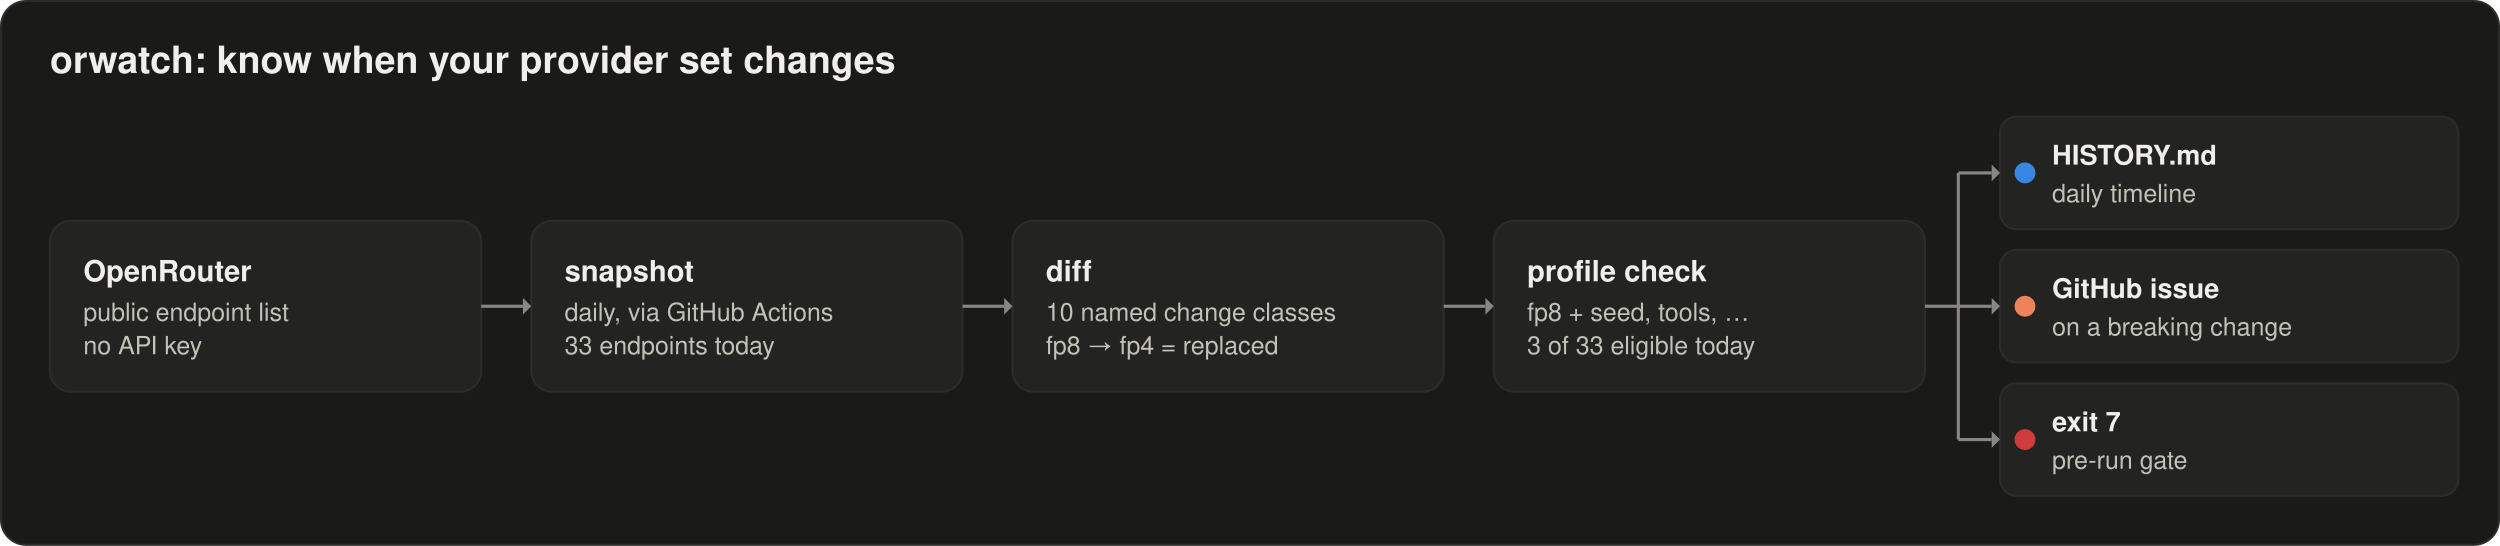
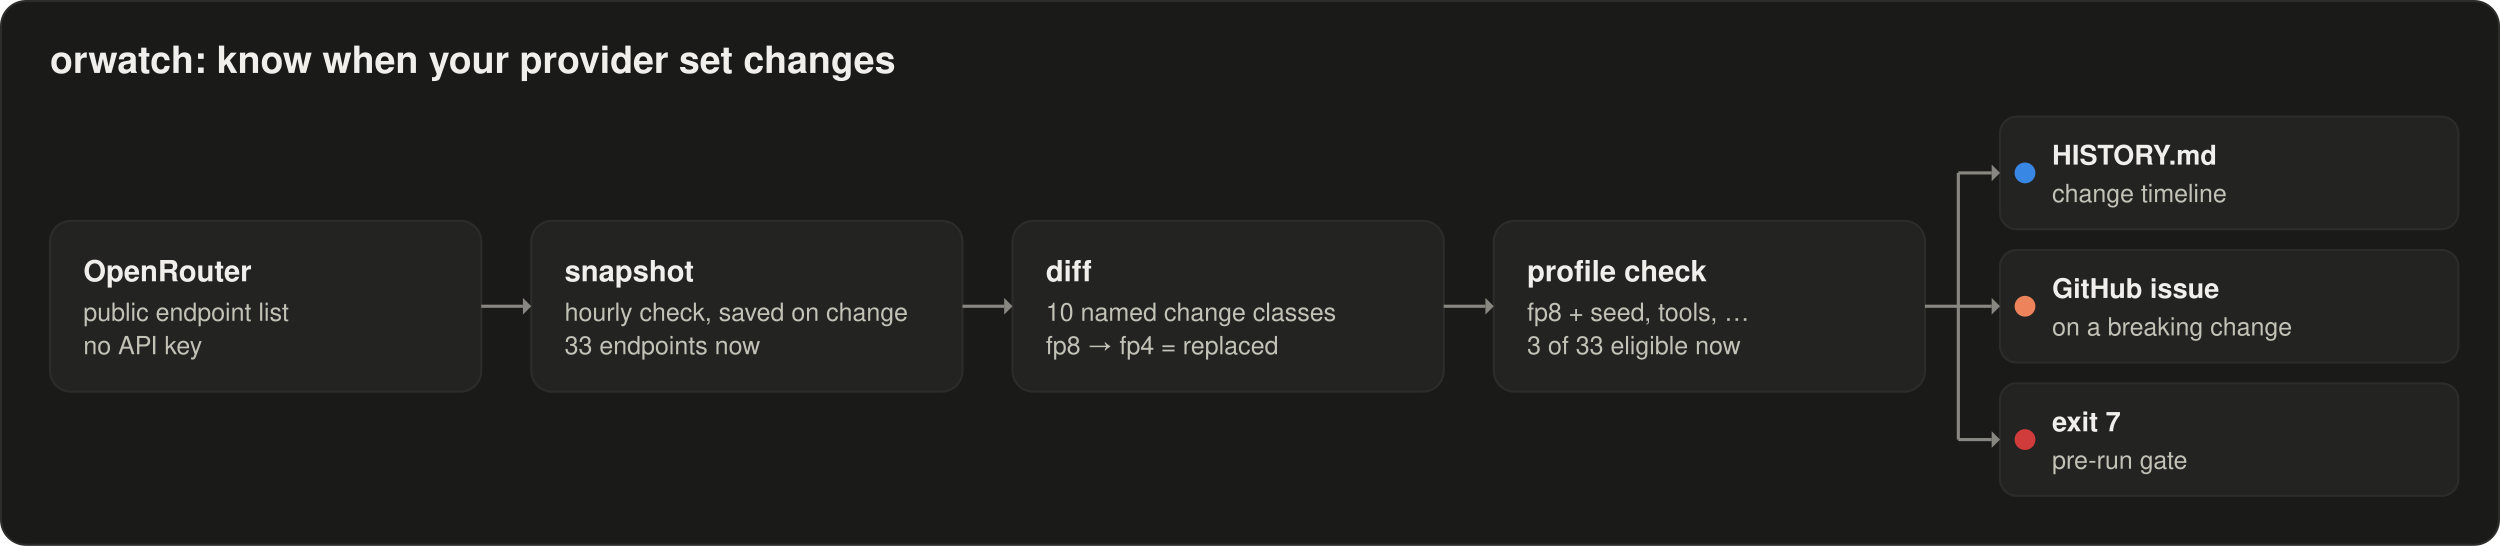
<svg xmlns="http://www.w3.org/2000/svg" width="1200" height="262" viewBox="0 0 1200 262" role="img" aria-labelledby="title desc">
  <rect x="0.5" y="0.5" width="1199" height="261" rx="12" fill="#1a1a19" stroke="#2c2c2a" />
  <text x="24" y="35" fill="#f0efec" font-family="system-ui, -apple-system, 'Segoe UI', Helvetica, Arial, sans-serif" font-size="18px" font-weight="600" text-anchor="start">orwatch: know when your provider set changes</text>
  <rect x="24" y="106" width="207" height="82" rx="10" fill="#232322" stroke="#2c2c2a" stroke-width="1" />
  <text x="40" y="135" fill="#f0efec" font-family="system-ui, -apple-system, 'Segoe UI', Helvetica, Arial, sans-serif" font-size="14px" font-weight="600" text-anchor="start">OpenRouter</text>
  <text x="40" y="154" fill="#c3c2b7" font-family="system-ui, -apple-system, 'Segoe UI', Helvetica, Arial, sans-serif" font-size="12px" font-weight="400" text-anchor="start">public endpoint list</text>
  <text x="40" y="170" fill="#c3c2b7" font-family="system-ui, -apple-system, 'Segoe UI', Helvetica, Arial, sans-serif" font-size="12px" font-weight="400" text-anchor="start">no API key</text>
  <rect x="255" y="106" width="207" height="82" rx="10" fill="#232322" stroke="#2c2c2a" stroke-width="1" />
  <text x="271" y="135" fill="#f0efec" font-family="system-ui, -apple-system, 'Segoe UI', Helvetica, Arial, sans-serif" font-size="14px" font-weight="600" text-anchor="start">snapshot</text>
-   <text x="271" y="154" fill="#c3c2b7" font-family="system-ui, -apple-system, 'Segoe UI', Helvetica, Arial, sans-serif" font-size="12px" font-weight="400" text-anchor="start">daily, via GitHub Actions</text>
-   <text x="271" y="170" fill="#c3c2b7" font-family="system-ui, -apple-system, 'Segoe UI', Helvetica, Arial, sans-serif" font-size="12px" font-weight="400" text-anchor="start">33 endpoints today</text>
+   <text x="271" y="154" fill="#c3c2b7" font-family="system-ui, -apple-system, 'Segoe UI', Helvetica, Arial, sans-serif" font-size="12px" font-weight="400" text-anchor="start">hourly check, saved on change</text>
+   <text x="271" y="170" fill="#c3c2b7" font-family="system-ui, -apple-system, 'Segoe UI', Helvetica, Arial, sans-serif" font-size="12px" font-weight="400" text-anchor="start">33 endpoints now</text>
  <rect x="486" y="106" width="207" height="82" rx="10" fill="#232322" stroke="#2c2c2a" stroke-width="1" />
  <text x="502" y="135" fill="#f0efec" font-family="system-ui, -apple-system, 'Segoe UI', Helvetica, Arial, sans-serif" font-size="14px" font-weight="600" text-anchor="start">diff</text>
  <text x="502" y="154" fill="#c3c2b7" font-family="system-ui, -apple-system, 'Segoe UI', Helvetica, Arial, sans-serif" font-size="12px" font-weight="400" text-anchor="start">10 named change classes</text>
  <text x="502" y="170" fill="#c3c2b7" font-family="system-ui, -apple-system, 'Segoe UI', Helvetica, Arial, sans-serif" font-size="12px" font-weight="400" text-anchor="start">fp8 → fp4 = replaced</text>
  <rect x="717" y="106" width="207" height="82" rx="10" fill="#232322" stroke="#2c2c2a" stroke-width="1" />
  <text x="733" y="135" fill="#f0efec" font-family="system-ui, -apple-system, 'Segoe UI', Helvetica, Arial, sans-serif" font-size="14px" font-weight="600" text-anchor="start">profile check</text>
  <text x="733" y="154" fill="#c3c2b7" font-family="system-ui, -apple-system, 'Segoe UI', Helvetica, Arial, sans-serif" font-size="12px" font-weight="400" text-anchor="start">fp8 + seed, tools, …</text>
-   <text x="733" y="170" fill="#c3c2b7" font-family="system-ui, -apple-system, 'Segoe UI', Helvetica, Arial, sans-serif" font-size="12px" font-weight="400" text-anchor="start">3 of 33 eligible today</text>
+   <text x="733" y="170" fill="#c3c2b7" font-family="system-ui, -apple-system, 'Segoe UI', Helvetica, Arial, sans-serif" font-size="12px" font-weight="400" text-anchor="start">3 of 33 eligible now</text>
  <line x1="231" y1="147" x2="251" y2="147" stroke="#898781" stroke-width="1.5" />
  <path d="M 251 143 L 255 147 L 251 151 Z" fill="#898781" />
  <line x1="462" y1="147" x2="482" y2="147" stroke="#898781" stroke-width="1.5" />
  <path d="M 482 143 L 486 147 L 482 151 Z" fill="#898781" />
  <line x1="693" y1="147" x2="713" y2="147" stroke="#898781" stroke-width="1.5" />
  <path d="M 713 143 L 717 147 L 713 151 Z" fill="#898781" />
  <path d="M 924 147 H 940 M 940 83 V 211" fill="none" stroke="#898781" stroke-width="1.5" />
  <rect x="960" y="56" width="220" height="54" rx="8" fill="#232322" stroke="#2c2c2a" stroke-width="1" />
  <line x1="940" y1="83" x2="956" y2="83" stroke="#898781" stroke-width="1.5" />
  <path d="M 956 79 L 960 83 L 956 87 Z" fill="#898781" />
  <circle cx="972" cy="83" r="5" fill="#3987e5" />
  <text x="985" y="79" fill="#f0efec" font-family="system-ui, -apple-system, 'Segoe UI', Helvetica, Arial, sans-serif" font-size="13px" font-weight="600" text-anchor="start">HISTORY.md</text>
-   <text x="985" y="97" fill="#c3c2b7" font-family="system-ui, -apple-system, 'Segoe UI', Helvetica, Arial, sans-serif" font-size="12px" font-weight="400" text-anchor="start">daily timeline</text>
+   <text x="985" y="97" fill="#c3c2b7" font-family="system-ui, -apple-system, 'Segoe UI', Helvetica, Arial, sans-serif" font-size="12px" font-weight="400" text-anchor="start">change timeline</text>
  <rect x="960" y="120" width="220" height="54" rx="8" fill="#232322" stroke="#2c2c2a" stroke-width="1" />
  <line x1="940" y1="147" x2="956" y2="147" stroke="#898781" stroke-width="1.5" />
  <path d="M 956 143 L 960 147 L 956 151 Z" fill="#898781" />
  <circle cx="972" cy="147" r="5" fill="#ec835a" />
  <text x="985" y="143" fill="#f0efec" font-family="system-ui, -apple-system, 'Segoe UI', Helvetica, Arial, sans-serif" font-size="13px" font-weight="600" text-anchor="start">GitHub issue</text>
  <text x="985" y="161" fill="#c3c2b7" font-family="system-ui, -apple-system, 'Segoe UI', Helvetica, Arial, sans-serif" font-size="12px" font-weight="400" text-anchor="start">on a breaking change</text>
  <rect x="960" y="184" width="220" height="54" rx="8" fill="#232322" stroke="#2c2c2a" stroke-width="1" />
  <line x1="940" y1="211" x2="956" y2="211" stroke="#898781" stroke-width="1.5" />
  <path d="M 956 207 L 960 211 L 956 215 Z" fill="#898781" />
  <circle cx="972" cy="211" r="5" fill="#d03b3b" />
  <text x="985" y="207" fill="#f0efec" font-family="system-ui, -apple-system, 'Segoe UI', Helvetica, Arial, sans-serif" font-size="13px" font-weight="600" text-anchor="start">exit 7</text>
  <text x="985" y="225" fill="#c3c2b7" font-family="system-ui, -apple-system, 'Segoe UI', Helvetica, Arial, sans-serif" font-size="12px" font-weight="400" text-anchor="start">pre-run gate</text>
</svg>
